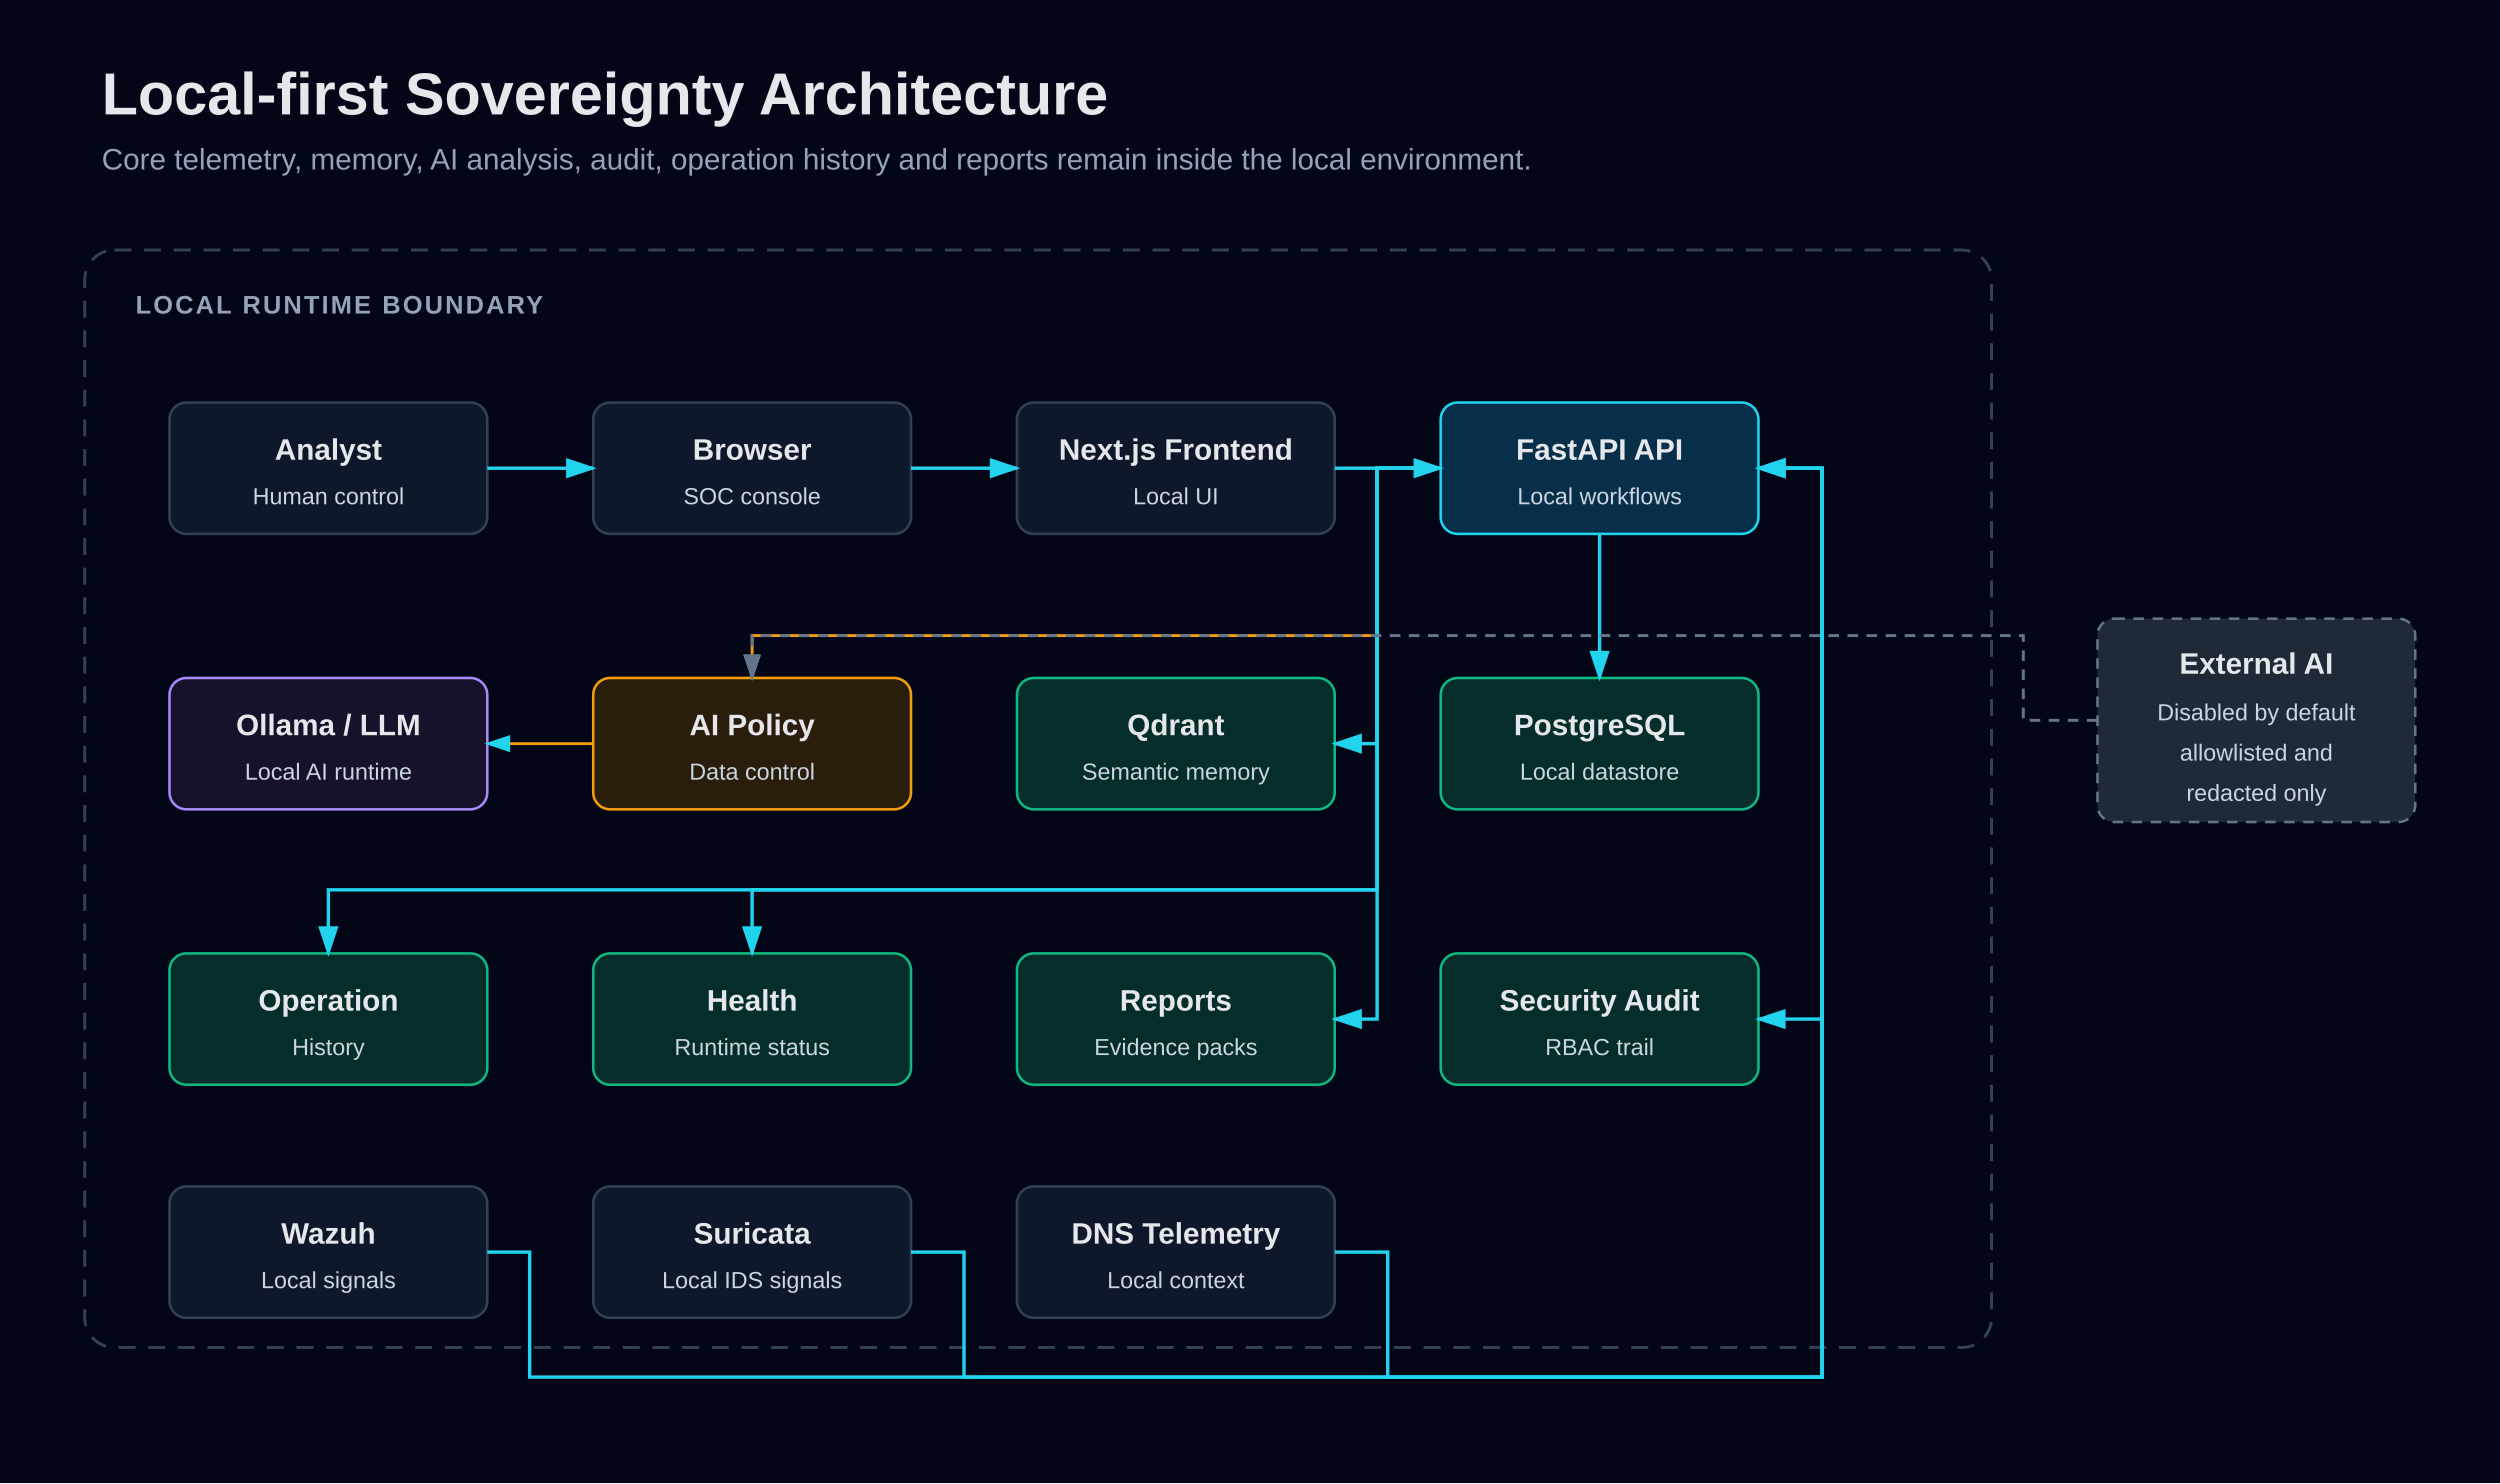
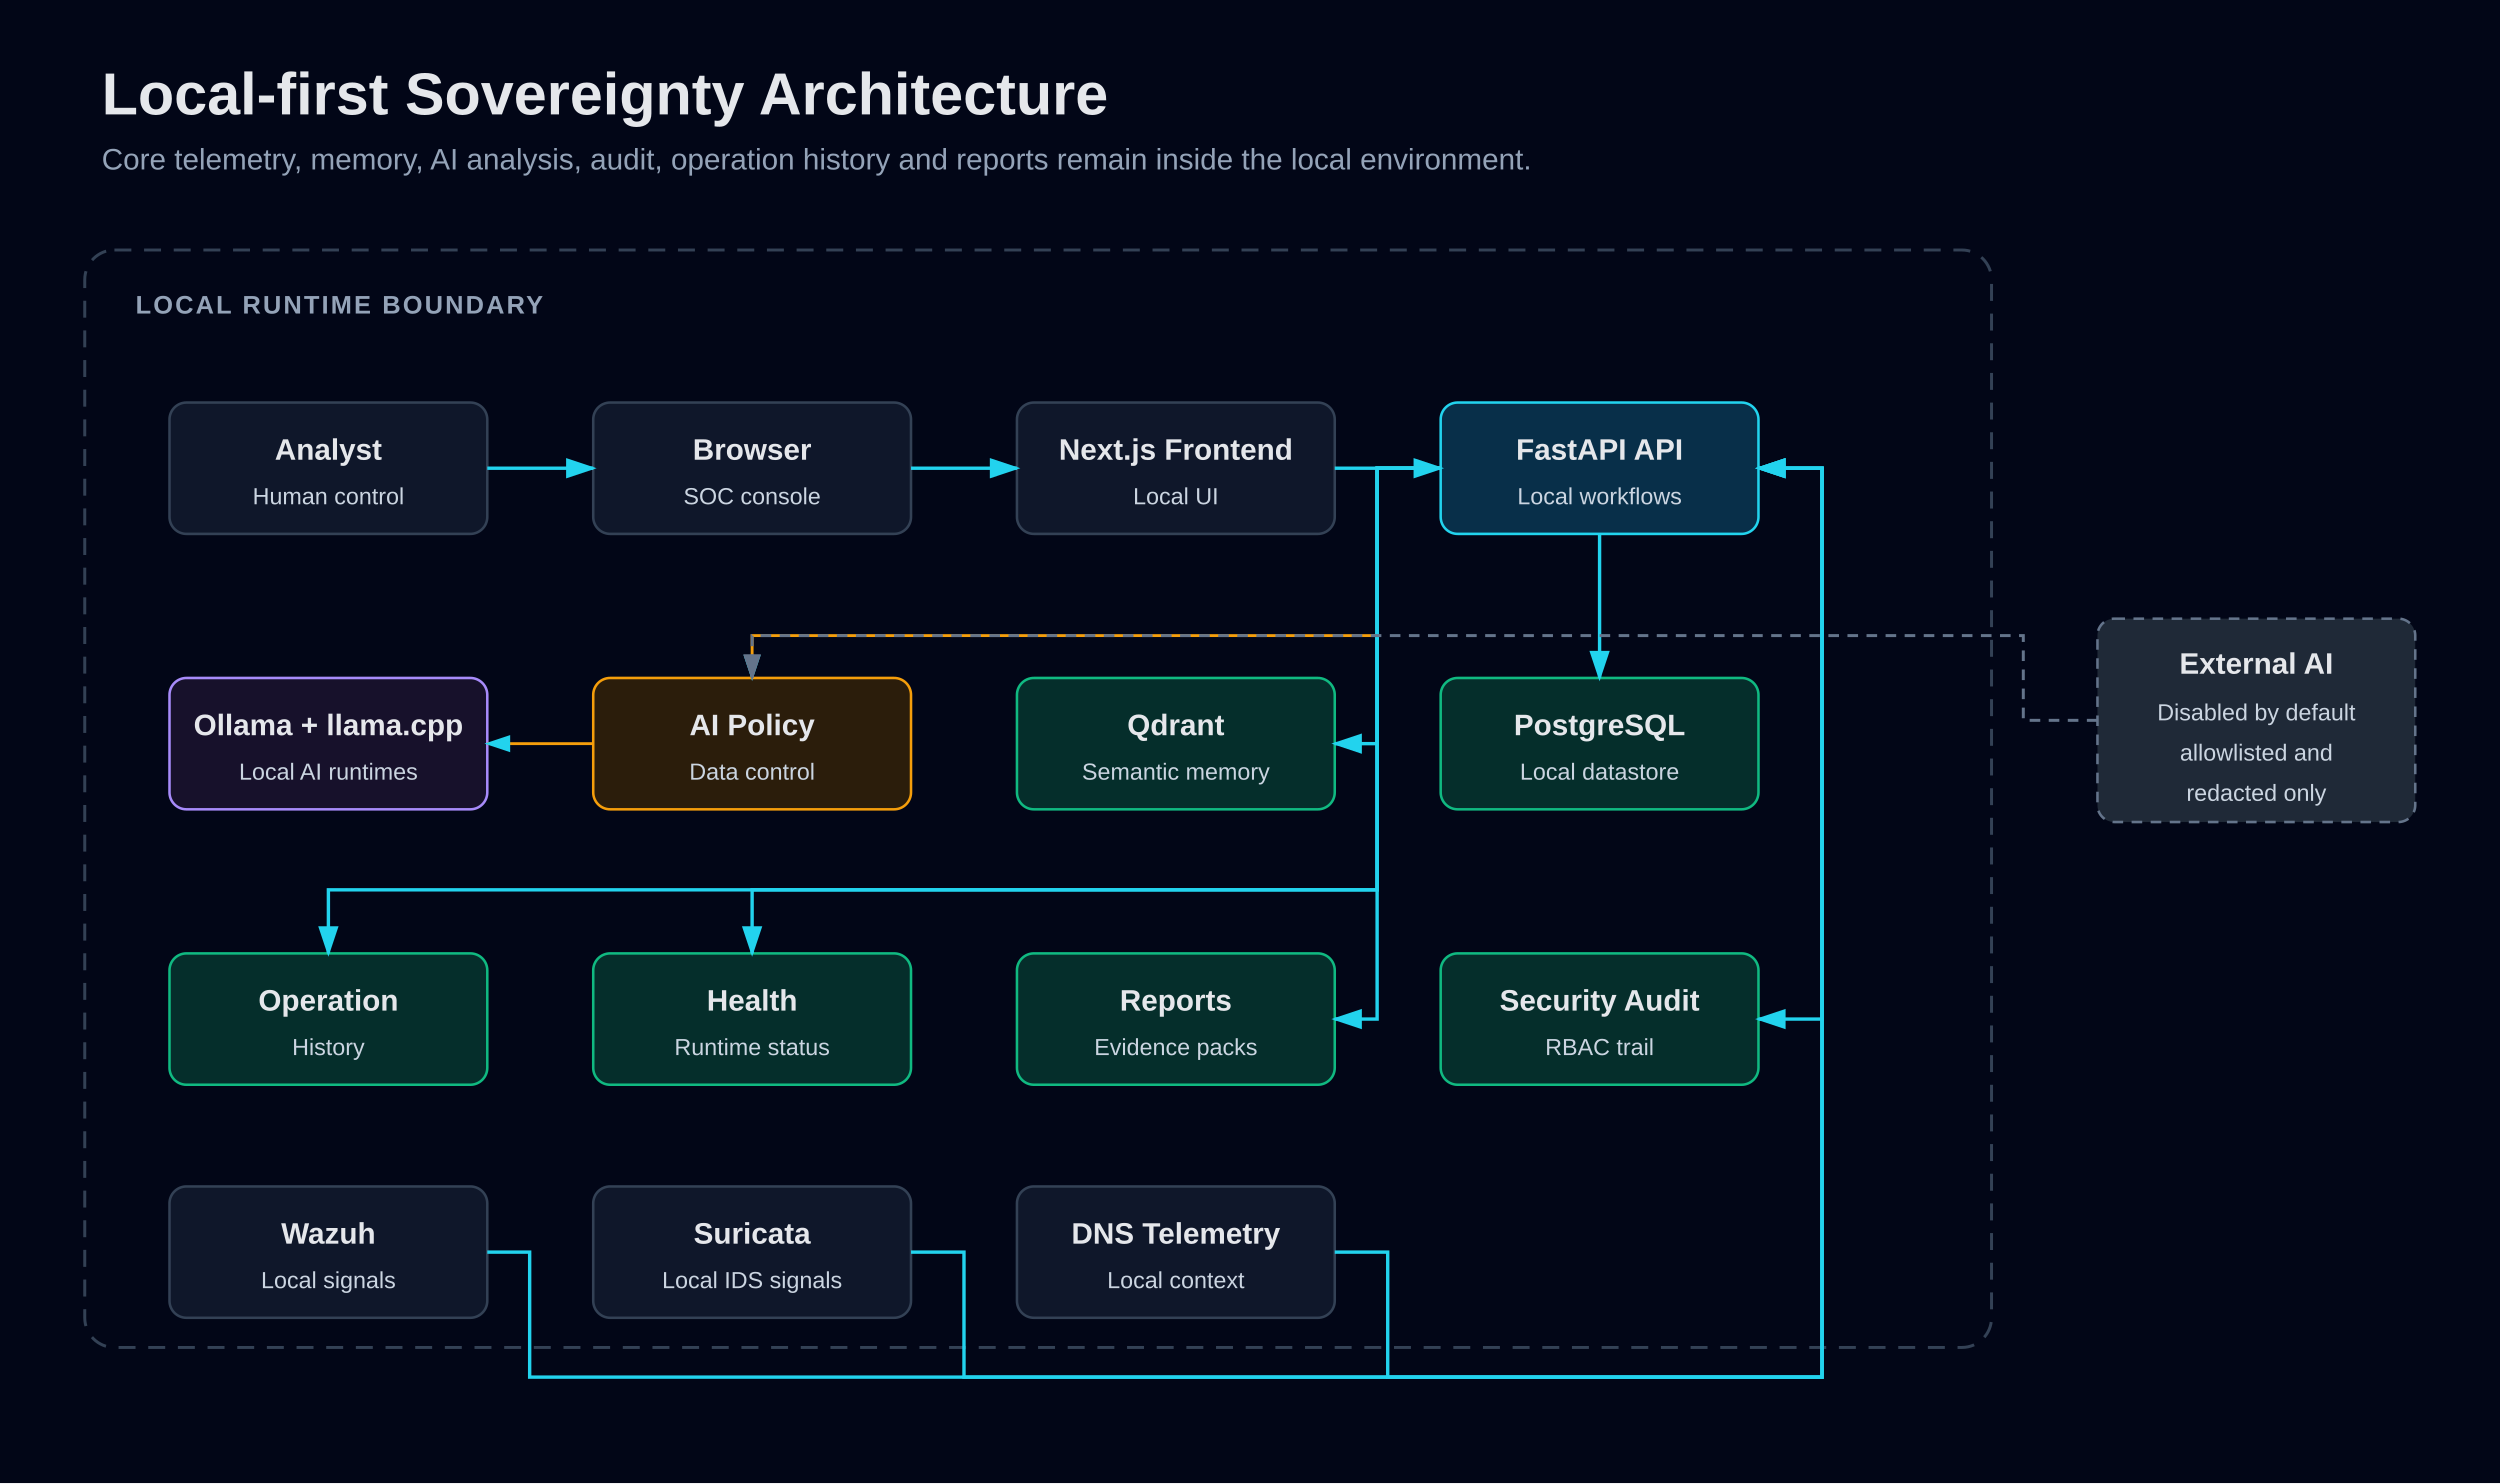
<svg xmlns="http://www.w3.org/2000/svg" width="1180" height="700" viewBox="0 0 1180 700" role="img" aria-labelledby="title desc">
  <defs>
    <marker id="arrow" markerWidth="10" markerHeight="10" refX="8" refY="3" orient="auto" markerUnits="strokeWidth">
      <path d="M0,0 L0,6 L9,3 z" fill="#22d3ee" />
    </marker>
    <marker id="mutedArrow" markerWidth="10" markerHeight="10" refX="8" refY="3" orient="auto" markerUnits="strokeWidth">
      <path d="M0,0 L0,6 L9,3 z" fill="#64748b" />
    </marker>
    <style>
      .bg { fill: #020617; }
      .boundary { fill: none; stroke: #334155; stroke-width: 1.4; stroke-dasharray: 8 6; rx: 14; }
      .node { fill: #0f172a; stroke: #334155; stroke-width: 1.2; rx: 8; }
      .local { fill: #052e2b; stroke: #10b981; stroke-width: 1.2; rx: 8; }
      .api { fill: #082f49; stroke: #22d3ee; stroke-width: 1.2; rx: 8; }
      .ai { fill: #17112b; stroke: #a78bfa; stroke-width: 1.2; rx: 8; }
      .guardrail { fill: #2b1d0b; stroke: #f59e0b; stroke-width: 1.2; rx: 8; }
      .external { fill: #1f2937; stroke: #64748b; stroke-width: 1.2; stroke-dasharray: 5 4; rx: 8; }
      .title { fill: #e5e7eb; font: 700 28px Arial, sans-serif; }
      .subtitle { fill: #94a3b8; font: 400 14px Arial, sans-serif; }
      .label { fill: #e5e7eb; font: 700 14px Arial, sans-serif; text-anchor: middle; }
      .small { fill: #cbd5e1; font: 400 11px Arial, sans-serif; text-anchor: middle; }
      .section { fill: #94a3b8; font: 700 12px Arial, sans-serif; letter-spacing: 1px; }
      .edge { stroke: #22d3ee; stroke-width: 1.6; fill: none; marker-end: url(#arrow); }
      .muted { stroke: #64748b; stroke-width: 1.4; fill: none; marker-end: url(#mutedArrow); stroke-dasharray: 5 4; }
      .policy { stroke: #f59e0b; stroke-width: 1.35; fill: none; marker-end: url(#arrow); }
    </style>
  </defs>
  <rect class="bg" width="1180" height="700" />
  <text class="title" x="48" y="54">Local-first Sovereignty Architecture</text>
  <text class="subtitle" x="48" y="80">Core telemetry, memory, AI analysis, audit, operation history and reports remain inside the local environment.</text>
  <rect class="boundary" x="40" y="118" width="900" height="518" />
  <text class="section" x="64" y="148">LOCAL RUNTIME BOUNDARY</text>
  <rect class="node" x="80" y="190" width="150" height="62" />
  <text class="label" x="155" y="217">Analyst</text>
  <text class="small" x="155" y="238">Human control</text>
  <rect class="node" x="280" y="190" width="150" height="62" />
  <text class="label" x="355" y="217">Browser</text>
  <text class="small" x="355" y="238">SOC console</text>
  <rect class="node" x="480" y="190" width="150" height="62" />
  <text class="label" x="555" y="217">Next.js Frontend</text>
  <text class="small" x="555" y="238">Local UI</text>
  <rect class="api" x="680" y="190" width="150" height="62" />
  <text class="label" x="755" y="217">FastAPI API</text>
  <text class="small" x="755" y="238">Local workflows</text>
  <rect class="local" x="680" y="320" width="150" height="62" />
  <text class="label" x="755" y="347">PostgreSQL</text>
  <text class="small" x="755" y="368">Local datastore</text>
  <rect class="local" x="480" y="320" width="150" height="62" />
  <text class="label" x="555" y="347">Qdrant</text>
  <text class="small" x="555" y="368">Semantic memory</text>
  <rect class="guardrail" x="280" y="320" width="150" height="62" />
  <text class="label" x="355" y="347">AI Policy</text>
  <text class="small" x="355" y="368">Data control</text>
  <rect class="ai" x="80" y="320" width="150" height="62" />
-   <text class="label" x="155" y="347">Ollama / LLM</text>
-   <text class="small" x="155" y="368">Local AI runtime</text>
+   <text class="label" x="155" y="347">Ollama + llama.cpp</text>
+   <text class="small" x="155" y="368">Local AI runtimes</text>
  <rect class="local" x="680" y="450" width="150" height="62" />
  <text class="label" x="755" y="477">Security Audit</text>
  <text class="small" x="755" y="498">RBAC trail</text>
  <rect class="local" x="480" y="450" width="150" height="62" />
  <text class="label" x="555" y="477">Reports</text>
  <text class="small" x="555" y="498">Evidence packs</text>
  <rect class="local" x="280" y="450" width="150" height="62" />
  <text class="label" x="355" y="477">Health</text>
  <text class="small" x="355" y="498">Runtime status</text>
  <rect class="local" x="80" y="450" width="150" height="62" />
  <text class="label" x="155" y="477">Operation</text>
  <text class="small" x="155" y="498">History</text>
  <rect class="node" x="80" y="560" width="150" height="62" />
  <text class="label" x="155" y="587">Wazuh</text>
  <text class="small" x="155" y="608">Local signals</text>
  <rect class="node" x="280" y="560" width="150" height="62" />
  <text class="label" x="355" y="587">Suricata</text>
  <text class="small" x="355" y="608">Local IDS signals</text>
  <rect class="node" x="480" y="560" width="150" height="62" />
  <text class="label" x="555" y="587">DNS Telemetry</text>
  <text class="small" x="555" y="608">Local context</text>
  <rect class="external" x="990" y="292" width="150" height="96" />
  <text class="label" x="1065" y="318">External AI</text>
  <text class="small" x="1065" y="340">Disabled by default</text>
  <text class="small" x="1065" y="359">allowlisted and</text>
  <text class="small" x="1065" y="378">redacted only</text>
  <path class="edge" d="M230 221 H280" />
  <path class="edge" d="M430 221 H480" />
  <path class="edge" d="M630 221 H680" />
  <path class="edge" d="M755 252 V320" />
  <path class="edge" d="M680 221 H650 V351 H630" />
  <path class="policy" d="M680 221 H650 V300 H355 V320" />
  <path class="policy" d="M280 351 H230" />
  <path class="edge" d="M830 221 H860 V481 H830" />
  <path class="edge" d="M680 221 H650 V481 H630" />
  <path class="edge" d="M680 221 H650 V420 H355 V450" />
  <path class="edge" d="M680 221 H650 V420 H155 V450" />
  <path class="edge" d="M230 591 H250 V650 H860 V221 H830" />
  <path class="edge" d="M430 591 H455 V650 H860 V221 H830" />
  <path class="edge" d="M630 591 H655 V650 H860 V221 H830" />
  <path class="muted" d="M990 340 H955 V300 H355 V320" />
</svg>
